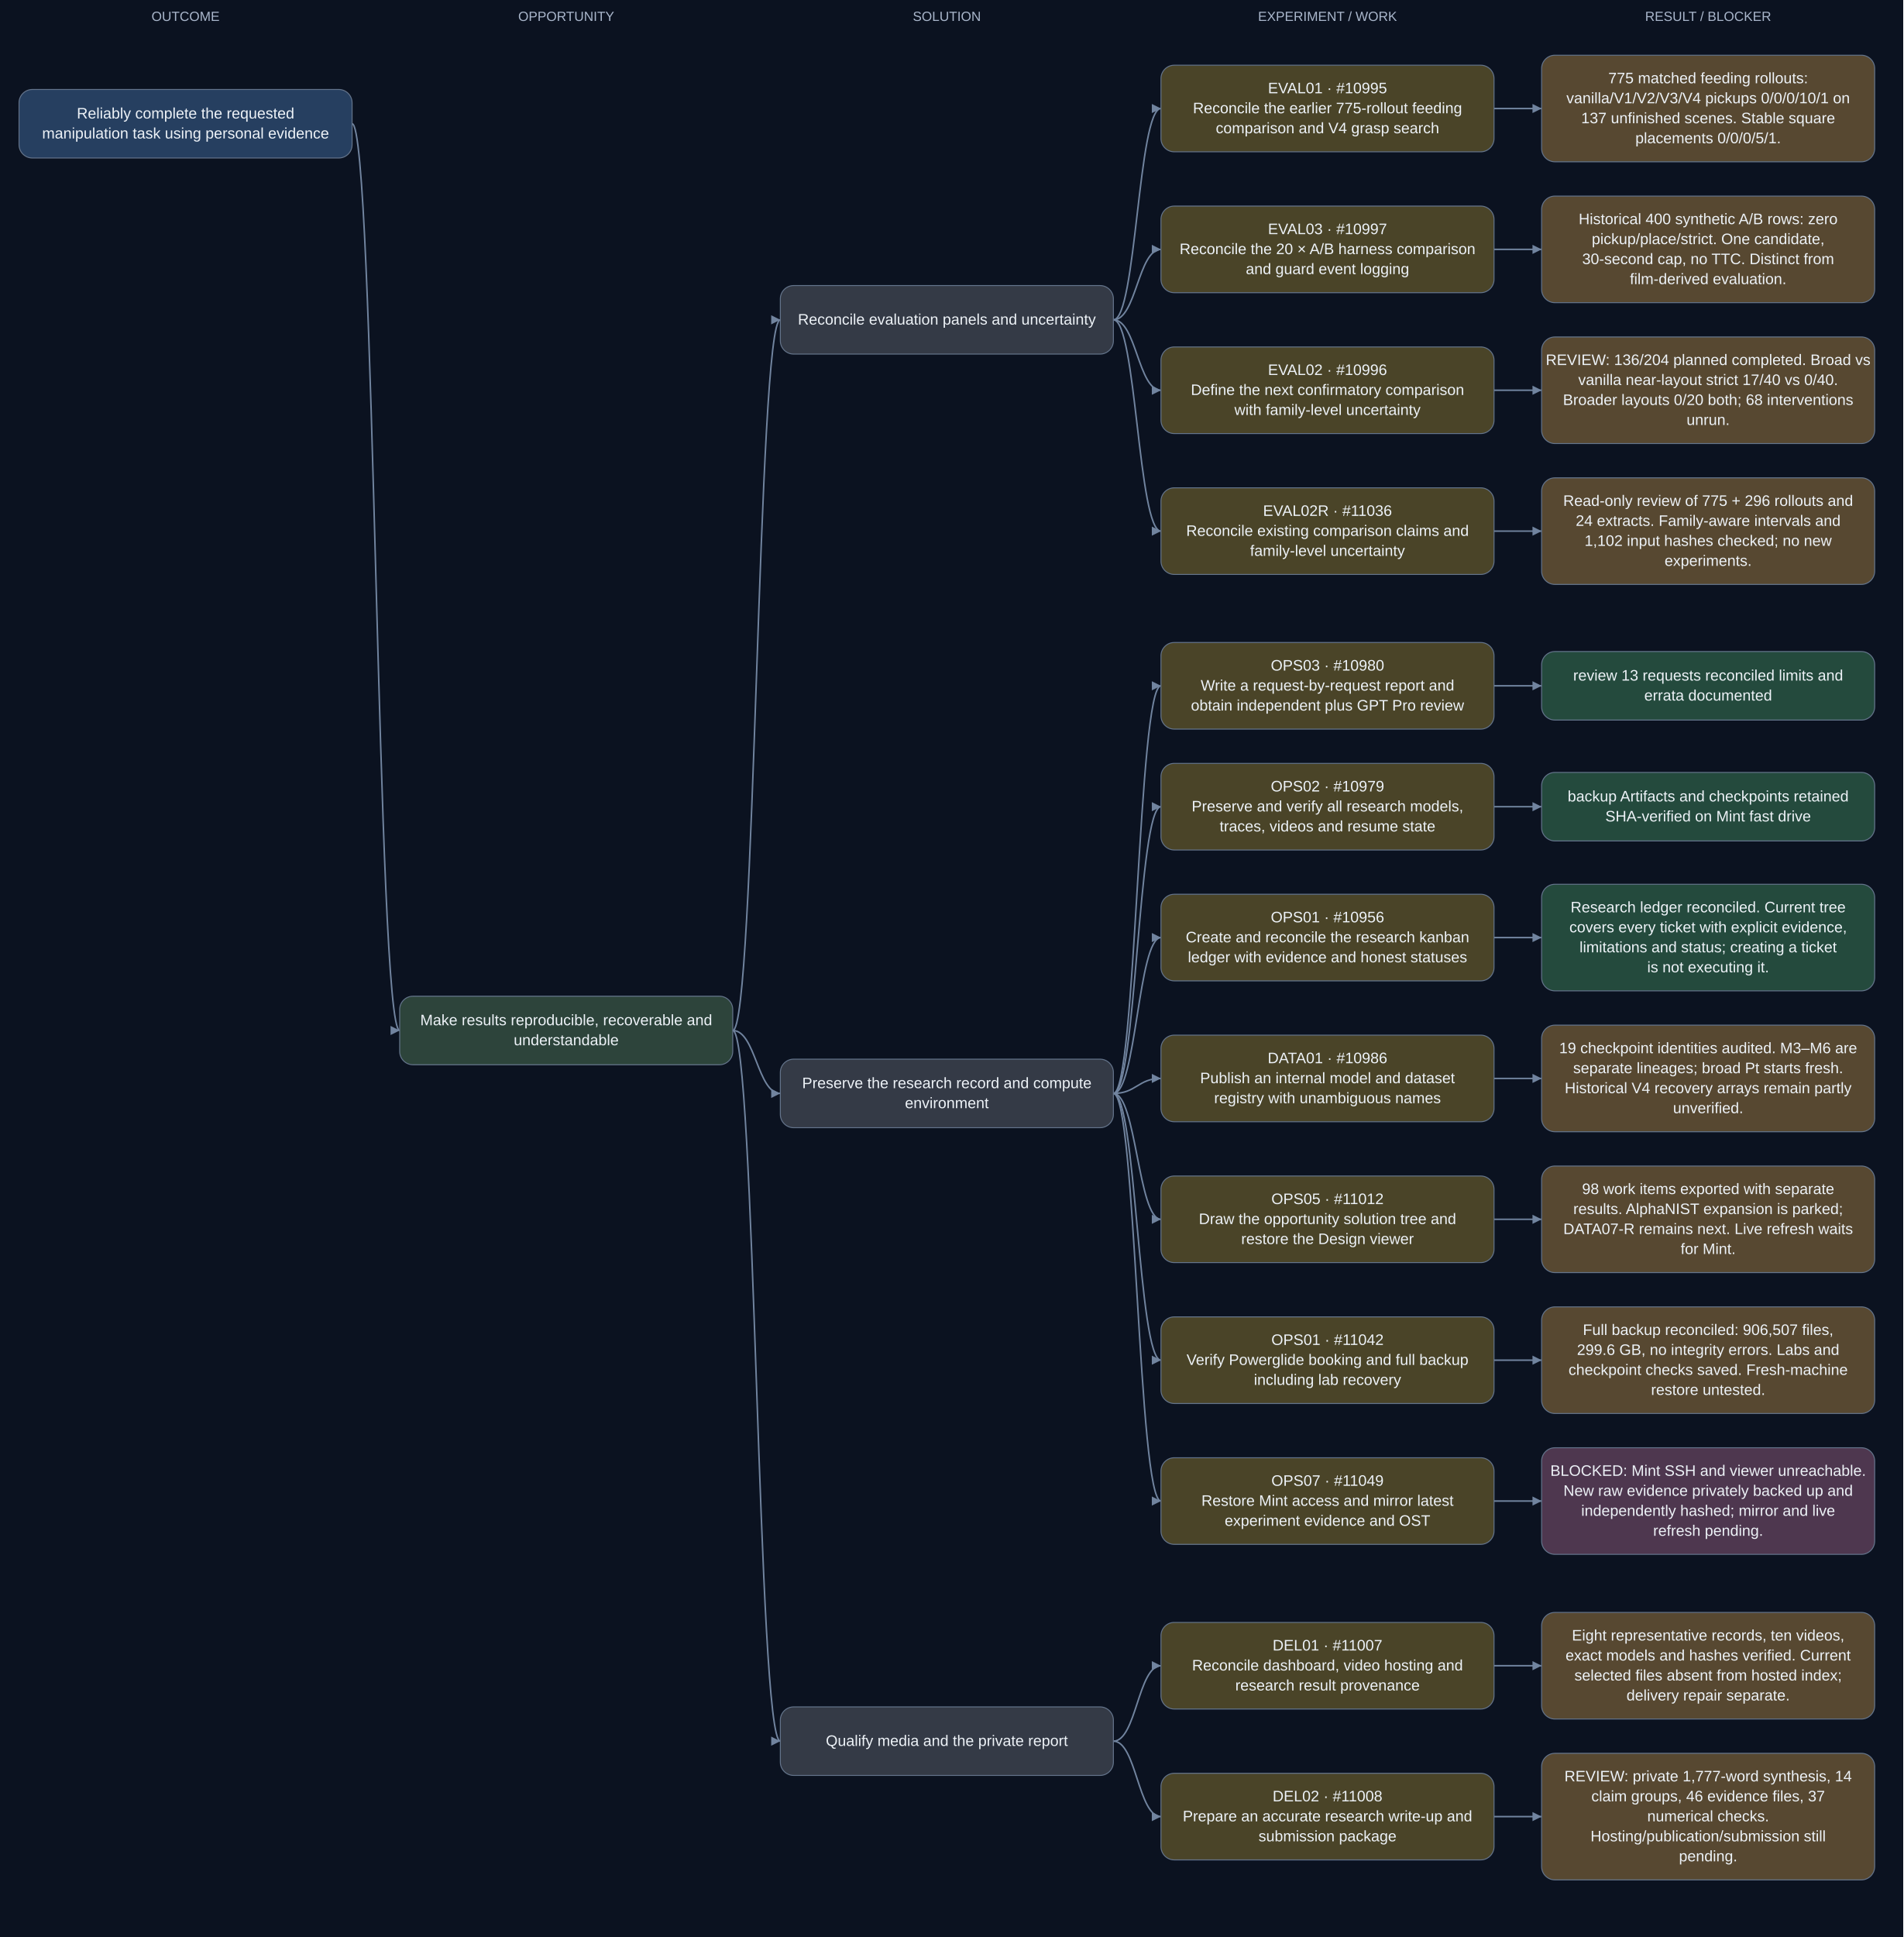
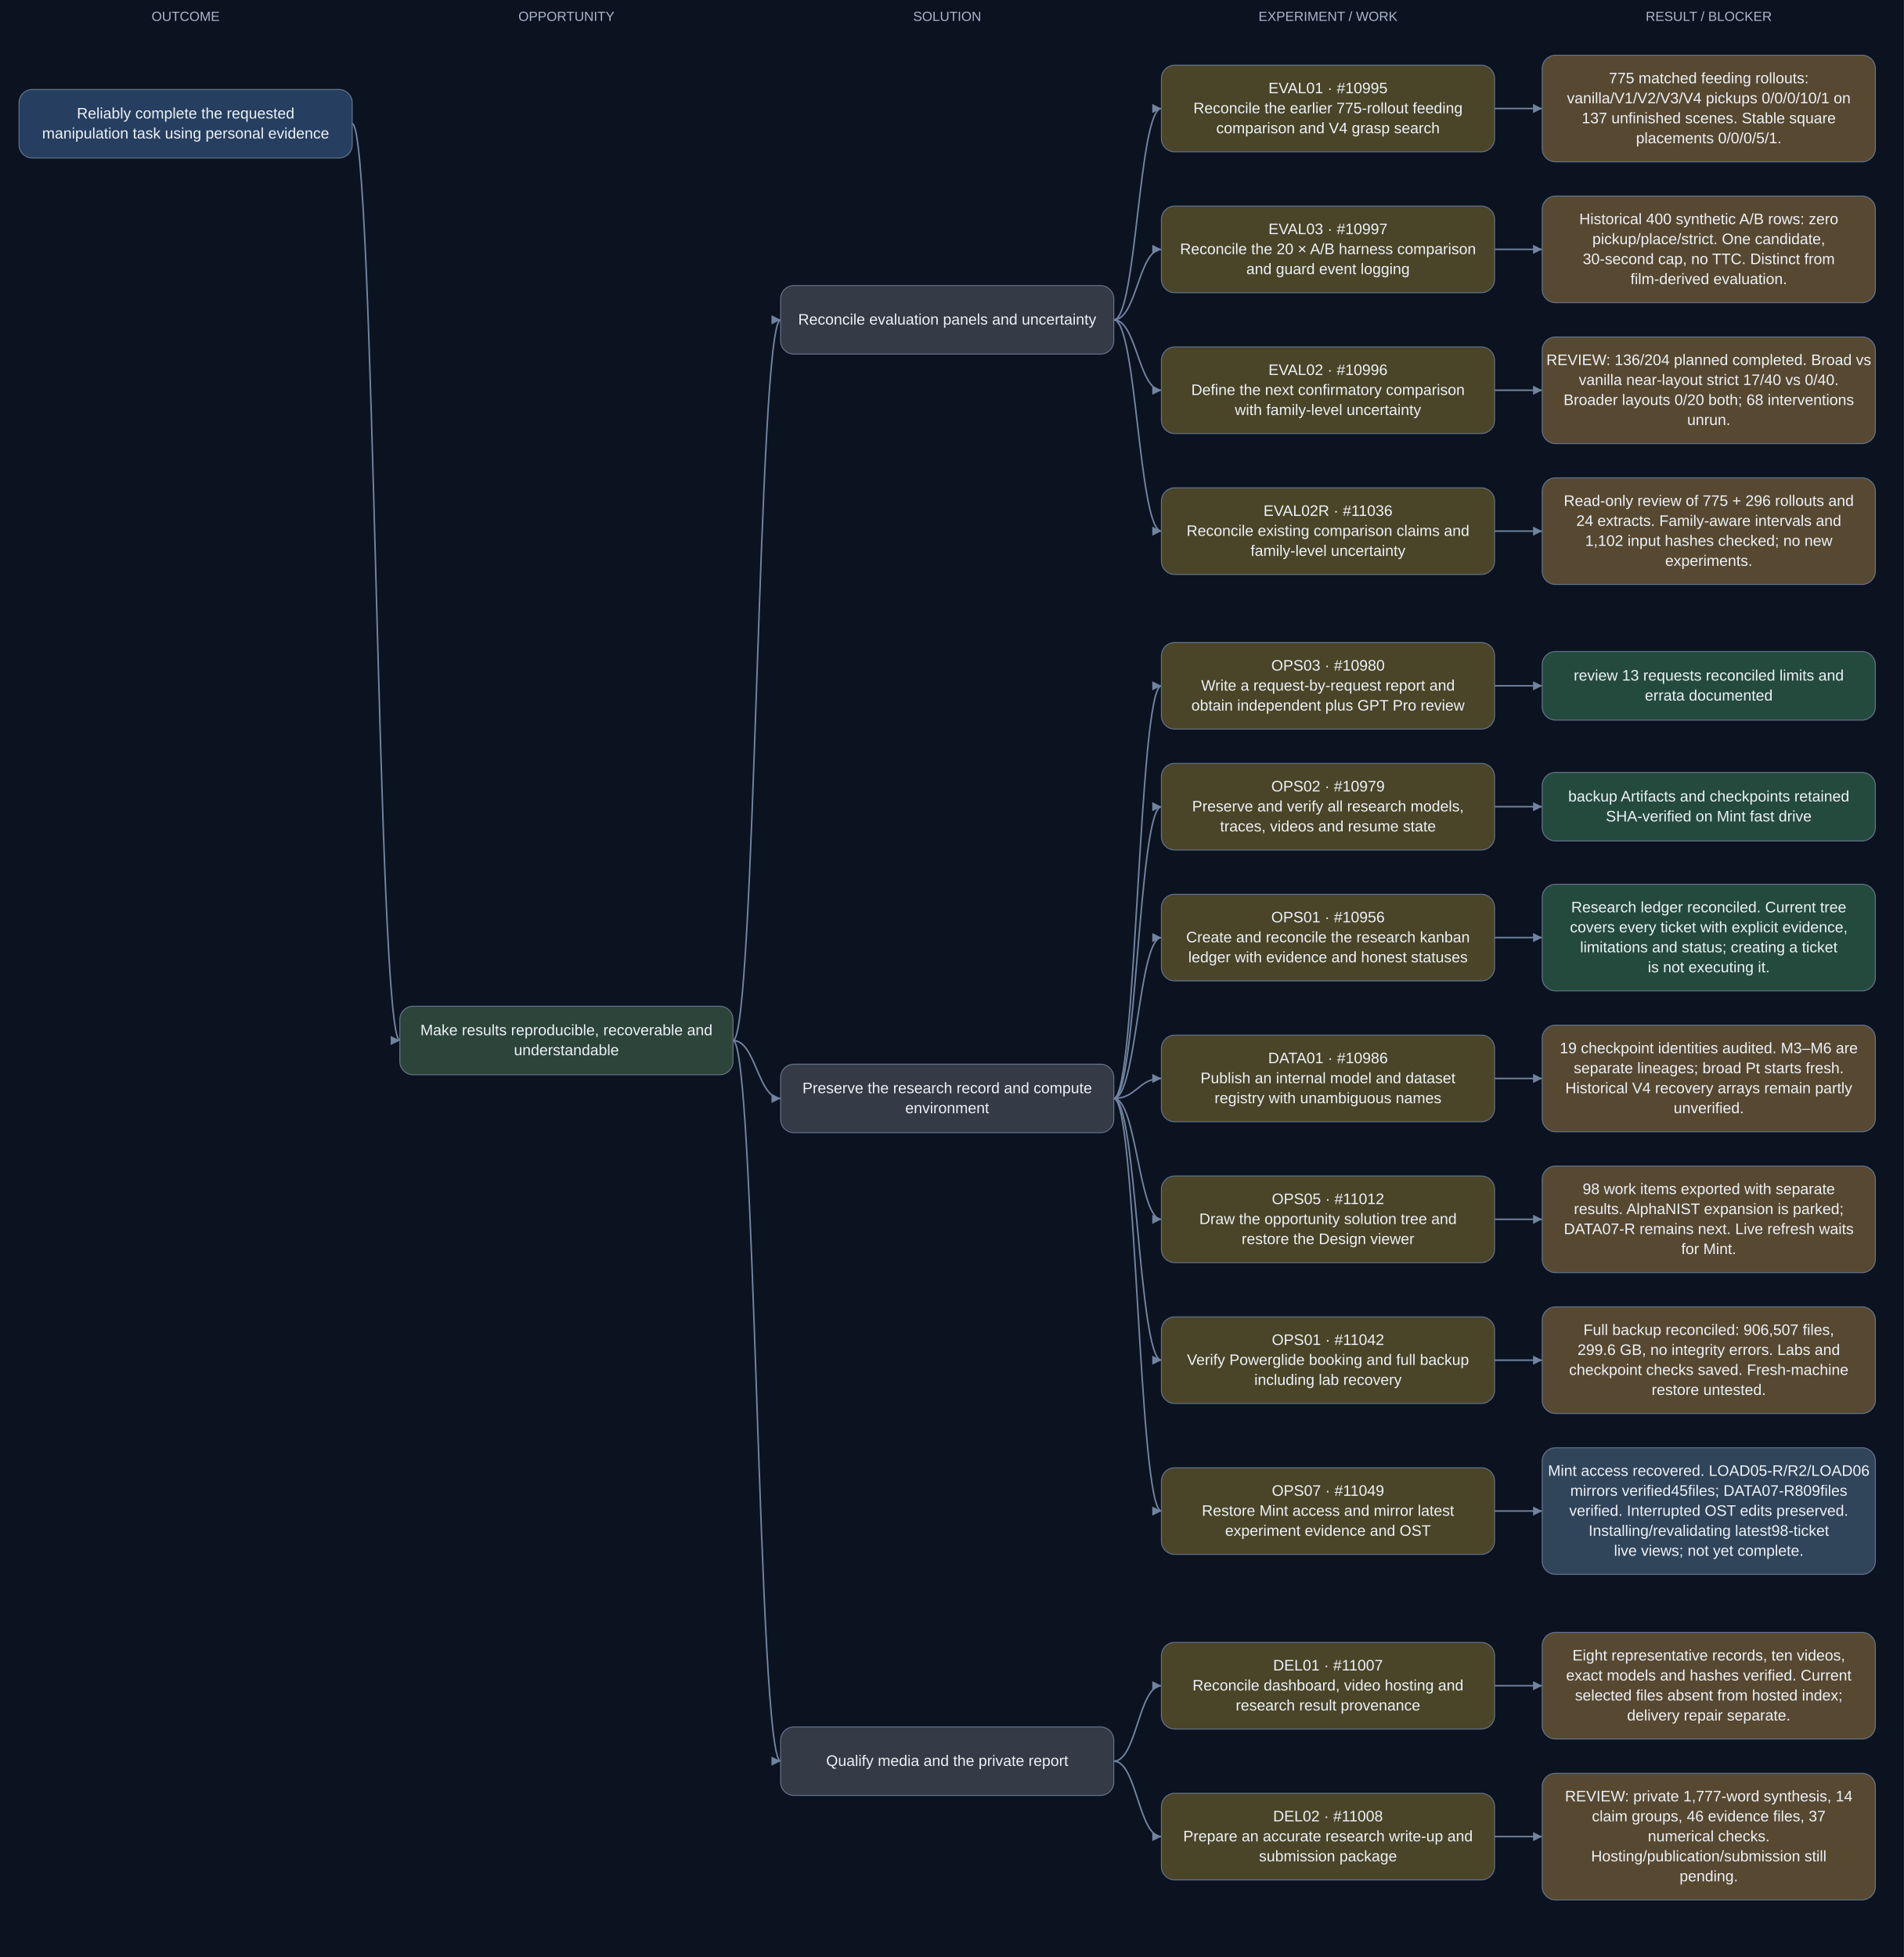
- <svg xmlns="http://www.w3.org/2000/svg" width="2000" height="2035.0" viewBox="0 0 2000 2035.0" role="img" aria-label="Typhon opportunity solution tree: evidence">
-   <rect width="2000" height="2035.0" fill="#0b1220" />
+ <svg xmlns="http://www.w3.org/2000/svg" width="2000" height="2056.0" viewBox="0 0 2000 2056.0" role="img" aria-label="Typhon opportunity solution tree: evidence">
+   <rect width="2000" height="2056.0" fill="#0b1220" />
  <defs>
    <marker id="arrow" markerWidth="6" markerHeight="6" refX="6" refY="3" orient="auto">
      <path d="M0,0 L6,3 L0,6 Z" fill="#71849f" />
    </marker>
  </defs>
  <text x="195" y="22" text-anchor="middle" fill="#aab7cc" font-family="Arial,sans-serif" font-size="14">OUTCOME</text>
  <text x="595" y="22" text-anchor="middle" fill="#aab7cc" font-family="Arial,sans-serif" font-size="14">OPPORTUNITY</text>
  <text x="995" y="22" text-anchor="middle" fill="#aab7cc" font-family="Arial,sans-serif" font-size="14">SOLUTION</text>
  <text x="1395" y="22" text-anchor="middle" fill="#aab7cc" font-family="Arial,sans-serif" font-size="14">EXPERIMENT / WORK</text>
  <text x="1795" y="22" text-anchor="middle" fill="#aab7cc" font-family="Arial,sans-serif" font-size="14">RESULT / BLOCKER</text>
  <path d="M1170,336.0 C1194,336.0 1196,114.0 1220,114.0" fill="none" stroke="#71849f" stroke-width="1.6" marker-end="url(#arrow)" />
  <path d="M1570,114.0 C1594,114.0 1596,114.0 1620,114.0" fill="none" stroke="#71849f" stroke-width="1.6" marker-end="url(#arrow)" />
  <path d="M1170,336.0 C1194,336.0 1196,262.0 1220,262.0" fill="none" stroke="#71849f" stroke-width="1.6" marker-end="url(#arrow)" />
  <path d="M1570,262.0 C1594,262.0 1596,262.0 1620,262.0" fill="none" stroke="#71849f" stroke-width="1.6" marker-end="url(#arrow)" />
  <path d="M1170,336.0 C1194,336.0 1196,410.0 1220,410.0" fill="none" stroke="#71849f" stroke-width="1.6" marker-end="url(#arrow)" />
  <path d="M1570,410.0 C1594,410.0 1596,410.0 1620,410.0" fill="none" stroke="#71849f" stroke-width="1.6" marker-end="url(#arrow)" />
  <path d="M1170,336.0 C1194,336.0 1196,558.0 1220,558.0" fill="none" stroke="#71849f" stroke-width="1.6" marker-end="url(#arrow)" />
  <path d="M1570,558.0 C1594,558.0 1596,558.0 1620,558.0" fill="none" stroke="#71849f" stroke-width="1.6" marker-end="url(#arrow)" />
-   <path d="M770,1082.62 C794,1082.62 796,336.0 820,336.0" fill="none" stroke="#71849f" stroke-width="1.6" marker-end="url(#arrow)" />
-   <path d="M1170,1148.75 C1194,1148.75 1196,720.5 1220,720.5" fill="none" stroke="#71849f" stroke-width="1.6" marker-end="url(#arrow)" />
+   <path d="M770,1093.12 C794,1093.12 796,336.0 820,336.0" fill="none" stroke="#71849f" stroke-width="1.6" marker-end="url(#arrow)" />
+   <path d="M1170,1154.0 C1194,1154.0 1196,720.5 1220,720.5" fill="none" stroke="#71849f" stroke-width="1.6" marker-end="url(#arrow)" />
  <path d="M1570,720.5 C1594,720.5 1596,720.5 1620,720.5" fill="none" stroke="#71849f" stroke-width="1.6" marker-end="url(#arrow)" />
-   <path d="M1170,1148.75 C1194,1148.75 1196,847.5 1220,847.5" fill="none" stroke="#71849f" stroke-width="1.6" marker-end="url(#arrow)" />
+   <path d="M1170,1154.0 C1194,1154.0 1196,847.5 1220,847.5" fill="none" stroke="#71849f" stroke-width="1.6" marker-end="url(#arrow)" />
  <path d="M1570,847.5 C1594,847.5 1596,847.5 1620,847.5" fill="none" stroke="#71849f" stroke-width="1.6" marker-end="url(#arrow)" />
-   <path d="M1170,1148.75 C1194,1148.75 1196,985.0 1220,985.0" fill="none" stroke="#71849f" stroke-width="1.6" marker-end="url(#arrow)" />
+   <path d="M1170,1154.0 C1194,1154.0 1196,985.0 1220,985.0" fill="none" stroke="#71849f" stroke-width="1.6" marker-end="url(#arrow)" />
  <path d="M1570,985.0 C1594,985.0 1596,985.0 1620,985.0" fill="none" stroke="#71849f" stroke-width="1.6" marker-end="url(#arrow)" />
-   <path d="M1170,1148.75 C1194,1148.75 1196,1133.0 1220,1133.0" fill="none" stroke="#71849f" stroke-width="1.6" marker-end="url(#arrow)" />
+   <path d="M1170,1154.0 C1194,1154.0 1196,1133.0 1220,1133.0" fill="none" stroke="#71849f" stroke-width="1.6" marker-end="url(#arrow)" />
  <path d="M1570,1133.0 C1594,1133.0 1596,1133.0 1620,1133.0" fill="none" stroke="#71849f" stroke-width="1.6" marker-end="url(#arrow)" />
-   <path d="M1170,1148.75 C1194,1148.75 1196,1281.0 1220,1281.0" fill="none" stroke="#71849f" stroke-width="1.6" marker-end="url(#arrow)" />
+   <path d="M1170,1154.0 C1194,1154.0 1196,1281.0 1220,1281.0" fill="none" stroke="#71849f" stroke-width="1.6" marker-end="url(#arrow)" />
  <path d="M1570,1281.0 C1594,1281.0 1596,1281.0 1620,1281.0" fill="none" stroke="#71849f" stroke-width="1.6" marker-end="url(#arrow)" />
-   <path d="M1170,1148.75 C1194,1148.75 1196,1429.0 1220,1429.0" fill="none" stroke="#71849f" stroke-width="1.6" marker-end="url(#arrow)" />
+   <path d="M1170,1154.0 C1194,1154.0 1196,1429.0 1220,1429.0" fill="none" stroke="#71849f" stroke-width="1.6" marker-end="url(#arrow)" />
  <path d="M1570,1429.0 C1594,1429.0 1596,1429.0 1620,1429.0" fill="none" stroke="#71849f" stroke-width="1.6" marker-end="url(#arrow)" />
-   <path d="M1170,1148.75 C1194,1148.75 1196,1577.0 1220,1577.0" fill="none" stroke="#71849f" stroke-width="1.6" marker-end="url(#arrow)" />
-   <path d="M1570,1577.0 C1594,1577.0 1596,1577.0 1620,1577.0" fill="none" stroke="#71849f" stroke-width="1.6" marker-end="url(#arrow)" />
-   <path d="M770,1082.62 C794,1082.62 796,1148.75 820,1148.75" fill="none" stroke="#71849f" stroke-width="1.6" marker-end="url(#arrow)" />
-   <path d="M1170,1829.25 C1194,1829.25 1196,1750.0 1220,1750.0" fill="none" stroke="#71849f" stroke-width="1.6" marker-end="url(#arrow)" />
-   <path d="M1570,1750.0 C1594,1750.0 1596,1750.0 1620,1750.0" fill="none" stroke="#71849f" stroke-width="1.6" marker-end="url(#arrow)" />
-   <path d="M1170,1829.25 C1194,1829.25 1196,1908.5 1220,1908.5" fill="none" stroke="#71849f" stroke-width="1.6" marker-end="url(#arrow)" />
-   <path d="M1570,1908.5 C1594,1908.5 1596,1908.5 1620,1908.5" fill="none" stroke="#71849f" stroke-width="1.6" marker-end="url(#arrow)" />
-   <path d="M770,1082.62 C794,1082.62 796,1829.25 820,1829.25" fill="none" stroke="#71849f" stroke-width="1.6" marker-end="url(#arrow)" />
-   <path d="M370,130.0 C394,130.0 396,1082.62 420,1082.62" fill="none" stroke="#71849f" stroke-width="1.6" marker-end="url(#arrow)" />
+   <path d="M1170,1154.0 C1194,1154.0 1196,1587.5 1220,1587.5" fill="none" stroke="#71849f" stroke-width="1.6" marker-end="url(#arrow)" />
+   <path d="M1570,1587.5 C1594,1587.5 1596,1587.5 1620,1587.5" fill="none" stroke="#71849f" stroke-width="1.6" marker-end="url(#arrow)" />
+   <path d="M770,1093.12 C794,1093.12 796,1154.0 820,1154.0" fill="none" stroke="#71849f" stroke-width="1.6" marker-end="url(#arrow)" />
+   <path d="M1170,1850.25 C1194,1850.25 1196,1771.0 1220,1771.0" fill="none" stroke="#71849f" stroke-width="1.6" marker-end="url(#arrow)" />
+   <path d="M1570,1771.0 C1594,1771.0 1596,1771.0 1620,1771.0" fill="none" stroke="#71849f" stroke-width="1.6" marker-end="url(#arrow)" />
+   <path d="M1170,1850.25 C1194,1850.25 1196,1929.5 1220,1929.5" fill="none" stroke="#71849f" stroke-width="1.6" marker-end="url(#arrow)" />
+   <path d="M1570,1929.5 C1594,1929.5 1596,1929.5 1620,1929.5" fill="none" stroke="#71849f" stroke-width="1.6" marker-end="url(#arrow)" />
+   <path d="M770,1093.12 C794,1093.12 796,1850.25 820,1850.25" fill="none" stroke="#71849f" stroke-width="1.6" marker-end="url(#arrow)" />
+   <path d="M370,130.0 C394,130.0 396,1093.12 420,1093.12" fill="none" stroke="#71849f" stroke-width="1.6" marker-end="url(#arrow)" />
  <a href="http://127.0.0.1:4001/?project=typhon-research#ticket=10995" target="_blank">
    <g id="T10995">
      <rect x="1220" y="68.5" width="350" height="91" rx="14" fill="#4a4428" stroke="#64748b" />
      <text x="1395" y="98.0" text-anchor="middle" fill="#edf2f7" font-family="Arial,sans-serif" font-size="16">EVAL01 · #10995</text>
      <text x="1395" y="119.0" text-anchor="middle" fill="#edf2f7" font-family="Arial,sans-serif" font-size="16">Reconcile the earlier 775-rollout feeding</text>
      <text x="1395" y="140.0" text-anchor="middle" fill="#edf2f7" font-family="Arial,sans-serif" font-size="16">comparison and V4 grasp search</text>
    </g>
  </a>
  <g id="R10995">
    <rect x="1620" y="58.0" width="350" height="112" rx="14" fill="#574831" stroke="#64748b" />
    <text x="1795" y="87.5" text-anchor="middle" fill="#edf2f7" font-family="Arial,sans-serif" font-size="16">775 matched feeding rollouts:</text>
    <text x="1795" y="108.5" text-anchor="middle" fill="#edf2f7" font-family="Arial,sans-serif" font-size="16">vanilla/V1/V2/V3/V4 pickups 0/0/0/10/1 on</text>
    <text x="1795" y="129.5" text-anchor="middle" fill="#edf2f7" font-family="Arial,sans-serif" font-size="16">137 unfinished scenes. Stable square</text>
    <text x="1795" y="150.5" text-anchor="middle" fill="#edf2f7" font-family="Arial,sans-serif" font-size="16">placements 0/0/0/5/1.</text>
  </g>
  <a href="http://127.0.0.1:4001/?project=typhon-research#ticket=10997" target="_blank">
    <g id="T10997">
      <rect x="1220" y="216.5" width="350" height="91" rx="14" fill="#4a4428" stroke="#64748b" />
      <text x="1395" y="246.0" text-anchor="middle" fill="#edf2f7" font-family="Arial,sans-serif" font-size="16">EVAL03 · #10997</text>
      <text x="1395" y="267.0" text-anchor="middle" fill="#edf2f7" font-family="Arial,sans-serif" font-size="16">Reconcile the 20 × A/B harness comparison</text>
      <text x="1395" y="288.0" text-anchor="middle" fill="#edf2f7" font-family="Arial,sans-serif" font-size="16">and guard event logging</text>
    </g>
  </a>
  <g id="R10997">
    <rect x="1620" y="206.0" width="350" height="112" rx="14" fill="#574831" stroke="#64748b" />
    <text x="1795" y="235.5" text-anchor="middle" fill="#edf2f7" font-family="Arial,sans-serif" font-size="16">Historical 400 synthetic A/B rows: zero</text>
    <text x="1795" y="256.5" text-anchor="middle" fill="#edf2f7" font-family="Arial,sans-serif" font-size="16">pickup/place/strict. One candidate,</text>
    <text x="1795" y="277.5" text-anchor="middle" fill="#edf2f7" font-family="Arial,sans-serif" font-size="16">30-second cap, no TTC. Distinct from</text>
    <text x="1795" y="298.5" text-anchor="middle" fill="#edf2f7" font-family="Arial,sans-serif" font-size="16">film-derived evaluation.</text>
  </g>
  <a href="http://127.0.0.1:4001/?project=typhon-research#ticket=10996" target="_blank">
    <g id="T10996">
      <rect x="1220" y="364.5" width="350" height="91" rx="14" fill="#4a4428" stroke="#64748b" />
      <text x="1395" y="394.0" text-anchor="middle" fill="#edf2f7" font-family="Arial,sans-serif" font-size="16">EVAL02 · #10996</text>
      <text x="1395" y="415.0" text-anchor="middle" fill="#edf2f7" font-family="Arial,sans-serif" font-size="16">Define the next confirmatory comparison</text>
      <text x="1395" y="436.0" text-anchor="middle" fill="#edf2f7" font-family="Arial,sans-serif" font-size="16">with family-level uncertainty</text>
    </g>
  </a>
  <g id="R10996">
    <rect x="1620" y="354.0" width="350" height="112" rx="14" fill="#574831" stroke="#64748b" />
    <text x="1795" y="383.5" text-anchor="middle" fill="#edf2f7" font-family="Arial,sans-serif" font-size="16">REVIEW: 136/204 planned completed. Broad vs</text>
    <text x="1795" y="404.5" text-anchor="middle" fill="#edf2f7" font-family="Arial,sans-serif" font-size="16">vanilla near-layout strict 17/40 vs 0/40.</text>
    <text x="1795" y="425.5" text-anchor="middle" fill="#edf2f7" font-family="Arial,sans-serif" font-size="16">Broader layouts 0/20 both; 68 interventions</text>
    <text x="1795" y="446.5" text-anchor="middle" fill="#edf2f7" font-family="Arial,sans-serif" font-size="16">unrun.</text>
  </g>
  <a href="http://127.0.0.1:4001/?project=typhon-research#ticket=11036" target="_blank">
    <g id="T11036">
      <rect x="1220" y="512.5" width="350" height="91" rx="14" fill="#4a4428" stroke="#64748b" />
      <text x="1395" y="542.0" text-anchor="middle" fill="#edf2f7" font-family="Arial,sans-serif" font-size="16">EVAL02R · #11036</text>
      <text x="1395" y="563.0" text-anchor="middle" fill="#edf2f7" font-family="Arial,sans-serif" font-size="16">Reconcile existing comparison claims and</text>
      <text x="1395" y="584.0" text-anchor="middle" fill="#edf2f7" font-family="Arial,sans-serif" font-size="16">family-level uncertainty</text>
    </g>
  </a>
  <g id="R11036">
    <rect x="1620" y="502.0" width="350" height="112" rx="14" fill="#574831" stroke="#64748b" />
    <text x="1795" y="531.5" text-anchor="middle" fill="#edf2f7" font-family="Arial,sans-serif" font-size="16">Read-only review of 775 + 296 rollouts and</text>
    <text x="1795" y="552.5" text-anchor="middle" fill="#edf2f7" font-family="Arial,sans-serif" font-size="16">24 extracts. Family-aware intervals and</text>
    <text x="1795" y="573.5" text-anchor="middle" fill="#edf2f7" font-family="Arial,sans-serif" font-size="16">1,102 input hashes checked; no new</text>
    <text x="1795" y="594.5" text-anchor="middle" fill="#edf2f7" font-family="Arial,sans-serif" font-size="16">experiments.</text>
  </g>
  <g id="S_evidence_0">
    <rect x="820" y="300.0" width="350" height="72" rx="14" fill="#343a46" stroke="#64748b" />
    <text x="995" y="341.0" text-anchor="middle" fill="#edf2f7" font-family="Arial,sans-serif" font-size="16">Reconcile evaluation panels and uncertainty</text>
  </g>
  <a href="http://127.0.0.1:4001/?project=typhon-research#ticket=10980" target="_blank">
    <g id="T10980">
      <rect x="1220" y="675.0" width="350" height="91" rx="14" fill="#4a4428" stroke="#64748b" />
      <text x="1395" y="704.5" text-anchor="middle" fill="#edf2f7" font-family="Arial,sans-serif" font-size="16">OPS03 · #10980</text>
      <text x="1395" y="725.5" text-anchor="middle" fill="#edf2f7" font-family="Arial,sans-serif" font-size="16">Write a request-by-request report and</text>
      <text x="1395" y="746.5" text-anchor="middle" fill="#edf2f7" font-family="Arial,sans-serif" font-size="16">obtain independent plus GPT Pro review</text>
    </g>
  </a>
  <g id="R10980">
    <rect x="1620" y="684.5" width="350" height="72" rx="14" fill="#244a3d" stroke="#64748b" />
    <text x="1795" y="715.0" text-anchor="middle" fill="#edf2f7" font-family="Arial,sans-serif" font-size="16">review 13 requests reconciled limits and</text>
    <text x="1795" y="736.0" text-anchor="middle" fill="#edf2f7" font-family="Arial,sans-serif" font-size="16">errata documented</text>
  </g>
  <a href="http://127.0.0.1:4001/?project=typhon-research#ticket=10979" target="_blank">
    <g id="T10979">
      <rect x="1220" y="802.0" width="350" height="91" rx="14" fill="#4a4428" stroke="#64748b" />
      <text x="1395" y="831.5" text-anchor="middle" fill="#edf2f7" font-family="Arial,sans-serif" font-size="16">OPS02 · #10979</text>
      <text x="1395" y="852.5" text-anchor="middle" fill="#edf2f7" font-family="Arial,sans-serif" font-size="16">Preserve and verify all research models,</text>
      <text x="1395" y="873.5" text-anchor="middle" fill="#edf2f7" font-family="Arial,sans-serif" font-size="16">traces, videos and resume state</text>
    </g>
  </a>
  <g id="R10979">
    <rect x="1620" y="811.5" width="350" height="72" rx="14" fill="#244a3d" stroke="#64748b" />
    <text x="1795" y="842.0" text-anchor="middle" fill="#edf2f7" font-family="Arial,sans-serif" font-size="16">backup Artifacts and checkpoints retained</text>
    <text x="1795" y="863.0" text-anchor="middle" fill="#edf2f7" font-family="Arial,sans-serif" font-size="16">SHA-verified on Mint fast drive</text>
  </g>
  <a href="http://127.0.0.1:4001/?project=typhon-research#ticket=10956" target="_blank">
    <g id="T10956">
      <rect x="1220" y="939.5" width="350" height="91" rx="14" fill="#4a4428" stroke="#64748b" />
      <text x="1395" y="969.0" text-anchor="middle" fill="#edf2f7" font-family="Arial,sans-serif" font-size="16">OPS01 · #10956</text>
      <text x="1395" y="990.0" text-anchor="middle" fill="#edf2f7" font-family="Arial,sans-serif" font-size="16">Create and reconcile the research kanban</text>
      <text x="1395" y="1011.0" text-anchor="middle" fill="#edf2f7" font-family="Arial,sans-serif" font-size="16">ledger with evidence and honest statuses</text>
    </g>
  </a>
  <g id="R10956">
    <rect x="1620" y="929.0" width="350" height="112" rx="14" fill="#244a3d" stroke="#64748b" />
    <text x="1795" y="958.5" text-anchor="middle" fill="#edf2f7" font-family="Arial,sans-serif" font-size="16">Research ledger reconciled. Current tree</text>
    <text x="1795" y="979.5" text-anchor="middle" fill="#edf2f7" font-family="Arial,sans-serif" font-size="16">covers every ticket with explicit evidence,</text>
    <text x="1795" y="1000.5" text-anchor="middle" fill="#edf2f7" font-family="Arial,sans-serif" font-size="16">limitations and status; creating a ticket</text>
    <text x="1795" y="1021.5" text-anchor="middle" fill="#edf2f7" font-family="Arial,sans-serif" font-size="16">is not executing it.</text>
  </g>
  <a href="http://127.0.0.1:4001/?project=typhon-research#ticket=10986" target="_blank">
    <g id="T10986">
      <rect x="1220" y="1087.5" width="350" height="91" rx="14" fill="#4a4428" stroke="#64748b" />
      <text x="1395" y="1117.0" text-anchor="middle" fill="#edf2f7" font-family="Arial,sans-serif" font-size="16">DATA01 · #10986</text>
      <text x="1395" y="1138.0" text-anchor="middle" fill="#edf2f7" font-family="Arial,sans-serif" font-size="16">Publish an internal model and dataset</text>
      <text x="1395" y="1159.0" text-anchor="middle" fill="#edf2f7" font-family="Arial,sans-serif" font-size="16">registry with unambiguous names</text>
    </g>
  </a>
  <g id="R10986">
    <rect x="1620" y="1077.0" width="350" height="112" rx="14" fill="#574831" stroke="#64748b" />
    <text x="1795" y="1106.5" text-anchor="middle" fill="#edf2f7" font-family="Arial,sans-serif" font-size="16">19 checkpoint identities audited. M3–M6 are</text>
    <text x="1795" y="1127.5" text-anchor="middle" fill="#edf2f7" font-family="Arial,sans-serif" font-size="16">separate lineages; broad Pt starts fresh.</text>
    <text x="1795" y="1148.5" text-anchor="middle" fill="#edf2f7" font-family="Arial,sans-serif" font-size="16">Historical V4 recovery arrays remain partly</text>
    <text x="1795" y="1169.5" text-anchor="middle" fill="#edf2f7" font-family="Arial,sans-serif" font-size="16">unverified.</text>
  </g>
  <a href="http://127.0.0.1:4001/?project=typhon-research#ticket=11012" target="_blank">
    <g id="T11012">
      <rect x="1220" y="1235.5" width="350" height="91" rx="14" fill="#4a4428" stroke="#64748b" />
      <text x="1395" y="1265.0" text-anchor="middle" fill="#edf2f7" font-family="Arial,sans-serif" font-size="16">OPS05 · #11012</text>
      <text x="1395" y="1286.0" text-anchor="middle" fill="#edf2f7" font-family="Arial,sans-serif" font-size="16">Draw the opportunity solution tree and</text>
      <text x="1395" y="1307.0" text-anchor="middle" fill="#edf2f7" font-family="Arial,sans-serif" font-size="16">restore the Design viewer</text>
    </g>
  </a>
  <g id="R11012">
    <rect x="1620" y="1225.0" width="350" height="112" rx="14" fill="#574831" stroke="#64748b" />
    <text x="1795" y="1254.5" text-anchor="middle" fill="#edf2f7" font-family="Arial,sans-serif" font-size="16">98 work items exported with separate</text>
    <text x="1795" y="1275.5" text-anchor="middle" fill="#edf2f7" font-family="Arial,sans-serif" font-size="16">results. AlphaNIST expansion is parked;</text>
    <text x="1795" y="1296.5" text-anchor="middle" fill="#edf2f7" font-family="Arial,sans-serif" font-size="16">DATA07-R remains next. Live refresh waits</text>
    <text x="1795" y="1317.5" text-anchor="middle" fill="#edf2f7" font-family="Arial,sans-serif" font-size="16">for Mint.</text>
  </g>
  <a href="http://127.0.0.1:4001/?project=typhon-research#ticket=11042" target="_blank">
    <g id="T11042">
      <rect x="1220" y="1383.5" width="350" height="91" rx="14" fill="#4a4428" stroke="#64748b" />
      <text x="1395" y="1413.0" text-anchor="middle" fill="#edf2f7" font-family="Arial,sans-serif" font-size="16">OPS01 · #11042</text>
      <text x="1395" y="1434.0" text-anchor="middle" fill="#edf2f7" font-family="Arial,sans-serif" font-size="16">Verify Powerglide booking and full backup</text>
      <text x="1395" y="1455.0" text-anchor="middle" fill="#edf2f7" font-family="Arial,sans-serif" font-size="16">including lab recovery</text>
    </g>
  </a>
  <g id="R11042">
    <rect x="1620" y="1373.0" width="350" height="112" rx="14" fill="#574831" stroke="#64748b" />
    <text x="1795" y="1402.5" text-anchor="middle" fill="#edf2f7" font-family="Arial,sans-serif" font-size="16">Full backup reconciled: 906,507 files,</text>
    <text x="1795" y="1423.5" text-anchor="middle" fill="#edf2f7" font-family="Arial,sans-serif" font-size="16">299.6 GB, no integrity errors. Labs and</text>
    <text x="1795" y="1444.5" text-anchor="middle" fill="#edf2f7" font-family="Arial,sans-serif" font-size="16">checkpoint checks saved. Fresh-machine</text>
    <text x="1795" y="1465.5" text-anchor="middle" fill="#edf2f7" font-family="Arial,sans-serif" font-size="16">restore untested.</text>
  </g>
  <a href="http://127.0.0.1:4001/?project=typhon-research#ticket=11049" target="_blank">
    <g id="T11049">
-       <rect x="1220" y="1531.5" width="350" height="91" rx="14" fill="#4a4428" stroke="#64748b" />
-       <text x="1395" y="1561.0" text-anchor="middle" fill="#edf2f7" font-family="Arial,sans-serif" font-size="16">OPS07 · #11049</text>
-       <text x="1395" y="1582.0" text-anchor="middle" fill="#edf2f7" font-family="Arial,sans-serif" font-size="16">Restore Mint access and mirror latest</text>
-       <text x="1395" y="1603.0" text-anchor="middle" fill="#edf2f7" font-family="Arial,sans-serif" font-size="16">experiment evidence and OST</text>
+       <rect x="1220" y="1542.0" width="350" height="91" rx="14" fill="#4a4428" stroke="#64748b" />
+       <text x="1395" y="1571.5" text-anchor="middle" fill="#edf2f7" font-family="Arial,sans-serif" font-size="16">OPS07 · #11049</text>
+       <text x="1395" y="1592.5" text-anchor="middle" fill="#edf2f7" font-family="Arial,sans-serif" font-size="16">Restore Mint access and mirror latest</text>
+       <text x="1395" y="1613.5" text-anchor="middle" fill="#edf2f7" font-family="Arial,sans-serif" font-size="16">experiment evidence and OST</text>
    </g>
  </a>
  <g id="R11049">
-     <rect x="1620" y="1521.0" width="350" height="112" rx="14" fill="#4e374f" stroke="#64748b" />
-     <text x="1795" y="1550.5" text-anchor="middle" fill="#edf2f7" font-family="Arial,sans-serif" font-size="16">BLOCKED: Mint SSH and viewer unreachable.</text>
-     <text x="1795" y="1571.5" text-anchor="middle" fill="#edf2f7" font-family="Arial,sans-serif" font-size="16">New raw evidence privately backed up and</text>
-     <text x="1795" y="1592.5" text-anchor="middle" fill="#edf2f7" font-family="Arial,sans-serif" font-size="16">independently hashed; mirror and live</text>
-     <text x="1795" y="1613.5" text-anchor="middle" fill="#edf2f7" font-family="Arial,sans-serif" font-size="16">refresh pending.</text>
+     <rect x="1620" y="1521.0" width="350" height="133" rx="14" fill="#30445a" stroke="#64748b" />
+     <text x="1795" y="1550.5" text-anchor="middle" fill="#edf2f7" font-family="Arial,sans-serif" font-size="16">Mint access recovered. LOAD05-R/R2/LOAD06</text>
+     <text x="1795" y="1571.5" text-anchor="middle" fill="#edf2f7" font-family="Arial,sans-serif" font-size="16">mirrors verified45files; DATA07-R809files</text>
+     <text x="1795" y="1592.5" text-anchor="middle" fill="#edf2f7" font-family="Arial,sans-serif" font-size="16">verified. Interrupted OST edits preserved.</text>
+     <text x="1795" y="1613.5" text-anchor="middle" fill="#edf2f7" font-family="Arial,sans-serif" font-size="16">Installing/revalidating latest98-ticket</text>
+     <text x="1795" y="1634.5" text-anchor="middle" fill="#edf2f7" font-family="Arial,sans-serif" font-size="16">live views; not yet complete.</text>
  </g>
  <g id="S_evidence_1">
-     <rect x="820" y="1112.75" width="350" height="72" rx="14" fill="#343a46" stroke="#64748b" />
-     <text x="995" y="1143.25" text-anchor="middle" fill="#edf2f7" font-family="Arial,sans-serif" font-size="16">Preserve the research record and compute</text>
-     <text x="995" y="1164.25" text-anchor="middle" fill="#edf2f7" font-family="Arial,sans-serif" font-size="16">environment</text>
+     <rect x="820" y="1118.0" width="350" height="72" rx="14" fill="#343a46" stroke="#64748b" />
+     <text x="995" y="1148.5" text-anchor="middle" fill="#edf2f7" font-family="Arial,sans-serif" font-size="16">Preserve the research record and compute</text>
+     <text x="995" y="1169.5" text-anchor="middle" fill="#edf2f7" font-family="Arial,sans-serif" font-size="16">environment</text>
  </g>
  <a href="http://127.0.0.1:4001/?project=typhon-research#ticket=11007" target="_blank">
    <g id="T11007">
-       <rect x="1220" y="1704.5" width="350" height="91" rx="14" fill="#4a4428" stroke="#64748b" />
-       <text x="1395" y="1734.0" text-anchor="middle" fill="#edf2f7" font-family="Arial,sans-serif" font-size="16">DEL01 · #11007</text>
-       <text x="1395" y="1755.0" text-anchor="middle" fill="#edf2f7" font-family="Arial,sans-serif" font-size="16">Reconcile dashboard, video hosting and</text>
-       <text x="1395" y="1776.0" text-anchor="middle" fill="#edf2f7" font-family="Arial,sans-serif" font-size="16">research result provenance</text>
+       <rect x="1220" y="1725.5" width="350" height="91" rx="14" fill="#4a4428" stroke="#64748b" />
+       <text x="1395" y="1755.0" text-anchor="middle" fill="#edf2f7" font-family="Arial,sans-serif" font-size="16">DEL01 · #11007</text>
+       <text x="1395" y="1776.0" text-anchor="middle" fill="#edf2f7" font-family="Arial,sans-serif" font-size="16">Reconcile dashboard, video hosting and</text>
+       <text x="1395" y="1797.0" text-anchor="middle" fill="#edf2f7" font-family="Arial,sans-serif" font-size="16">research result provenance</text>
    </g>
  </a>
  <g id="R11007">
-     <rect x="1620" y="1694.0" width="350" height="112" rx="14" fill="#574831" stroke="#64748b" />
-     <text x="1795" y="1723.5" text-anchor="middle" fill="#edf2f7" font-family="Arial,sans-serif" font-size="16">Eight representative records, ten videos,</text>
-     <text x="1795" y="1744.5" text-anchor="middle" fill="#edf2f7" font-family="Arial,sans-serif" font-size="16">exact models and hashes verified. Current</text>
-     <text x="1795" y="1765.5" text-anchor="middle" fill="#edf2f7" font-family="Arial,sans-serif" font-size="16">selected files absent from hosted index;</text>
-     <text x="1795" y="1786.5" text-anchor="middle" fill="#edf2f7" font-family="Arial,sans-serif" font-size="16">delivery repair separate.</text>
+     <rect x="1620" y="1715.0" width="350" height="112" rx="14" fill="#574831" stroke="#64748b" />
+     <text x="1795" y="1744.5" text-anchor="middle" fill="#edf2f7" font-family="Arial,sans-serif" font-size="16">Eight representative records, ten videos,</text>
+     <text x="1795" y="1765.5" text-anchor="middle" fill="#edf2f7" font-family="Arial,sans-serif" font-size="16">exact models and hashes verified. Current</text>
+     <text x="1795" y="1786.5" text-anchor="middle" fill="#edf2f7" font-family="Arial,sans-serif" font-size="16">selected files absent from hosted index;</text>
+     <text x="1795" y="1807.5" text-anchor="middle" fill="#edf2f7" font-family="Arial,sans-serif" font-size="16">delivery repair separate.</text>
  </g>
  <a href="http://127.0.0.1:4001/?project=typhon-research#ticket=11008" target="_blank">
    <g id="T11008">
-       <rect x="1220" y="1863.0" width="350" height="91" rx="14" fill="#4a4428" stroke="#64748b" />
-       <text x="1395" y="1892.5" text-anchor="middle" fill="#edf2f7" font-family="Arial,sans-serif" font-size="16">DEL02 · #11008</text>
-       <text x="1395" y="1913.5" text-anchor="middle" fill="#edf2f7" font-family="Arial,sans-serif" font-size="16">Prepare an accurate research write-up and</text>
-       <text x="1395" y="1934.5" text-anchor="middle" fill="#edf2f7" font-family="Arial,sans-serif" font-size="16">submission package</text>
+       <rect x="1220" y="1884.0" width="350" height="91" rx="14" fill="#4a4428" stroke="#64748b" />
+       <text x="1395" y="1913.5" text-anchor="middle" fill="#edf2f7" font-family="Arial,sans-serif" font-size="16">DEL02 · #11008</text>
+       <text x="1395" y="1934.5" text-anchor="middle" fill="#edf2f7" font-family="Arial,sans-serif" font-size="16">Prepare an accurate research write-up and</text>
+       <text x="1395" y="1955.5" text-anchor="middle" fill="#edf2f7" font-family="Arial,sans-serif" font-size="16">submission package</text>
    </g>
  </a>
  <g id="R11008">
-     <rect x="1620" y="1842.0" width="350" height="133" rx="14" fill="#574831" stroke="#64748b" />
-     <text x="1795" y="1871.5" text-anchor="middle" fill="#edf2f7" font-family="Arial,sans-serif" font-size="16">REVIEW: private 1,777-word synthesis, 14</text>
-     <text x="1795" y="1892.5" text-anchor="middle" fill="#edf2f7" font-family="Arial,sans-serif" font-size="16">claim groups, 46 evidence files, 37</text>
-     <text x="1795" y="1913.5" text-anchor="middle" fill="#edf2f7" font-family="Arial,sans-serif" font-size="16">numerical checks.</text>
-     <text x="1795" y="1934.5" text-anchor="middle" fill="#edf2f7" font-family="Arial,sans-serif" font-size="16">Hosting/publication/submission still</text>
-     <text x="1795" y="1955.5" text-anchor="middle" fill="#edf2f7" font-family="Arial,sans-serif" font-size="16">pending.</text>
+     <rect x="1620" y="1863.0" width="350" height="133" rx="14" fill="#574831" stroke="#64748b" />
+     <text x="1795" y="1892.5" text-anchor="middle" fill="#edf2f7" font-family="Arial,sans-serif" font-size="16">REVIEW: private 1,777-word synthesis, 14</text>
+     <text x="1795" y="1913.5" text-anchor="middle" fill="#edf2f7" font-family="Arial,sans-serif" font-size="16">claim groups, 46 evidence files, 37</text>
+     <text x="1795" y="1934.5" text-anchor="middle" fill="#edf2f7" font-family="Arial,sans-serif" font-size="16">numerical checks.</text>
+     <text x="1795" y="1955.5" text-anchor="middle" fill="#edf2f7" font-family="Arial,sans-serif" font-size="16">Hosting/publication/submission still</text>
+     <text x="1795" y="1976.5" text-anchor="middle" fill="#edf2f7" font-family="Arial,sans-serif" font-size="16">pending.</text>
  </g>
  <g id="S_evidence_2">
-     <rect x="820" y="1793.25" width="350" height="72" rx="14" fill="#343a46" stroke="#64748b" />
-     <text x="995" y="1834.25" text-anchor="middle" fill="#edf2f7" font-family="Arial,sans-serif" font-size="16">Qualify media and the private report</text>
+     <rect x="820" y="1814.25" width="350" height="72" rx="14" fill="#343a46" stroke="#64748b" />
+     <text x="995" y="1855.25" text-anchor="middle" fill="#edf2f7" font-family="Arial,sans-serif" font-size="16">Qualify media and the private report</text>
  </g>
  <g id="O_evidence">
-     <rect x="420" y="1046.62" width="350" height="72" rx="14" fill="#2d443b" stroke="#64748b" />
-     <text x="595" y="1077.12" text-anchor="middle" fill="#edf2f7" font-family="Arial,sans-serif" font-size="16">Make results reproducible, recoverable and</text>
-     <text x="595" y="1098.12" text-anchor="middle" fill="#edf2f7" font-family="Arial,sans-serif" font-size="16">understandable</text>
+     <rect x="420" y="1057.12" width="350" height="72" rx="14" fill="#2d443b" stroke="#64748b" />
+     <text x="595" y="1087.62" text-anchor="middle" fill="#edf2f7" font-family="Arial,sans-serif" font-size="16">Make results reproducible, recoverable and</text>
+     <text x="595" y="1108.62" text-anchor="middle" fill="#edf2f7" font-family="Arial,sans-serif" font-size="16">understandable</text>
  </g>
  <g id="outcome">
    <rect x="20" y="94.0" width="350" height="72" rx="14" fill="#263f60" stroke="#64748b" />
    <text x="195" y="124.5" text-anchor="middle" fill="#edf2f7" font-family="Arial,sans-serif" font-size="16">Reliably complete the requested</text>
    <text x="195" y="145.5" text-anchor="middle" fill="#edf2f7" font-family="Arial,sans-serif" font-size="16">manipulation task using personal evidence</text>
  </g>
</svg>
